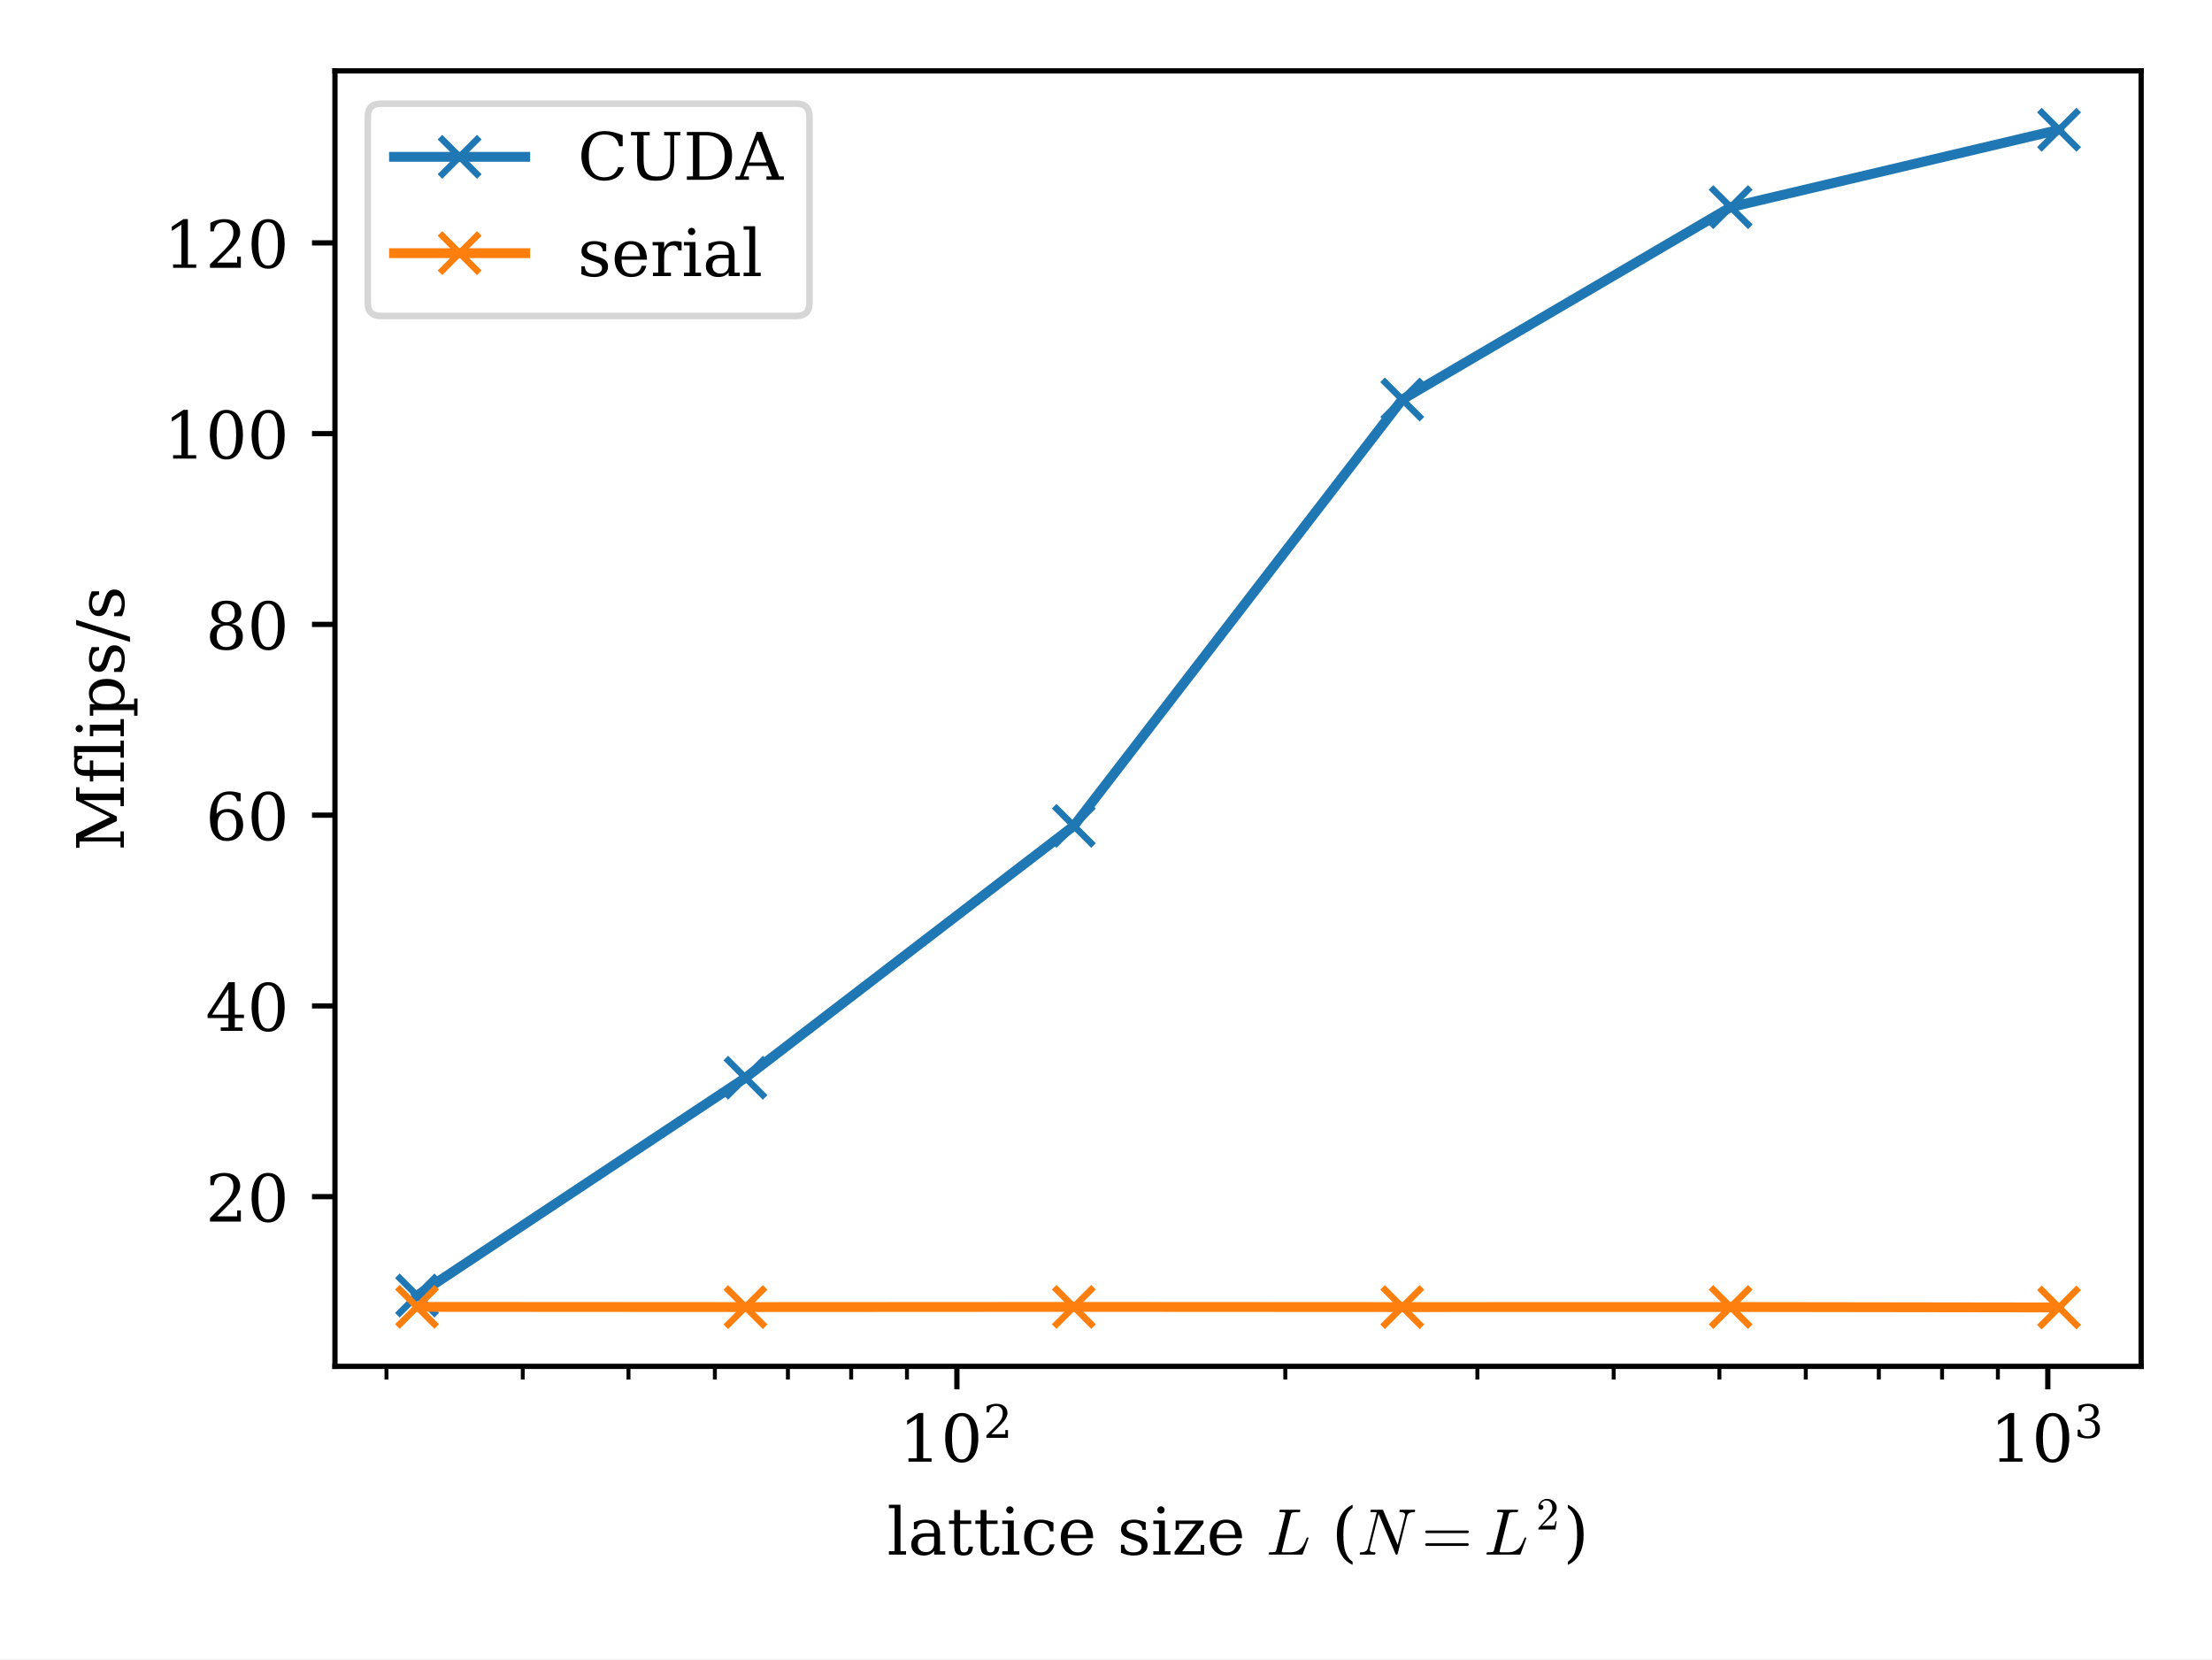
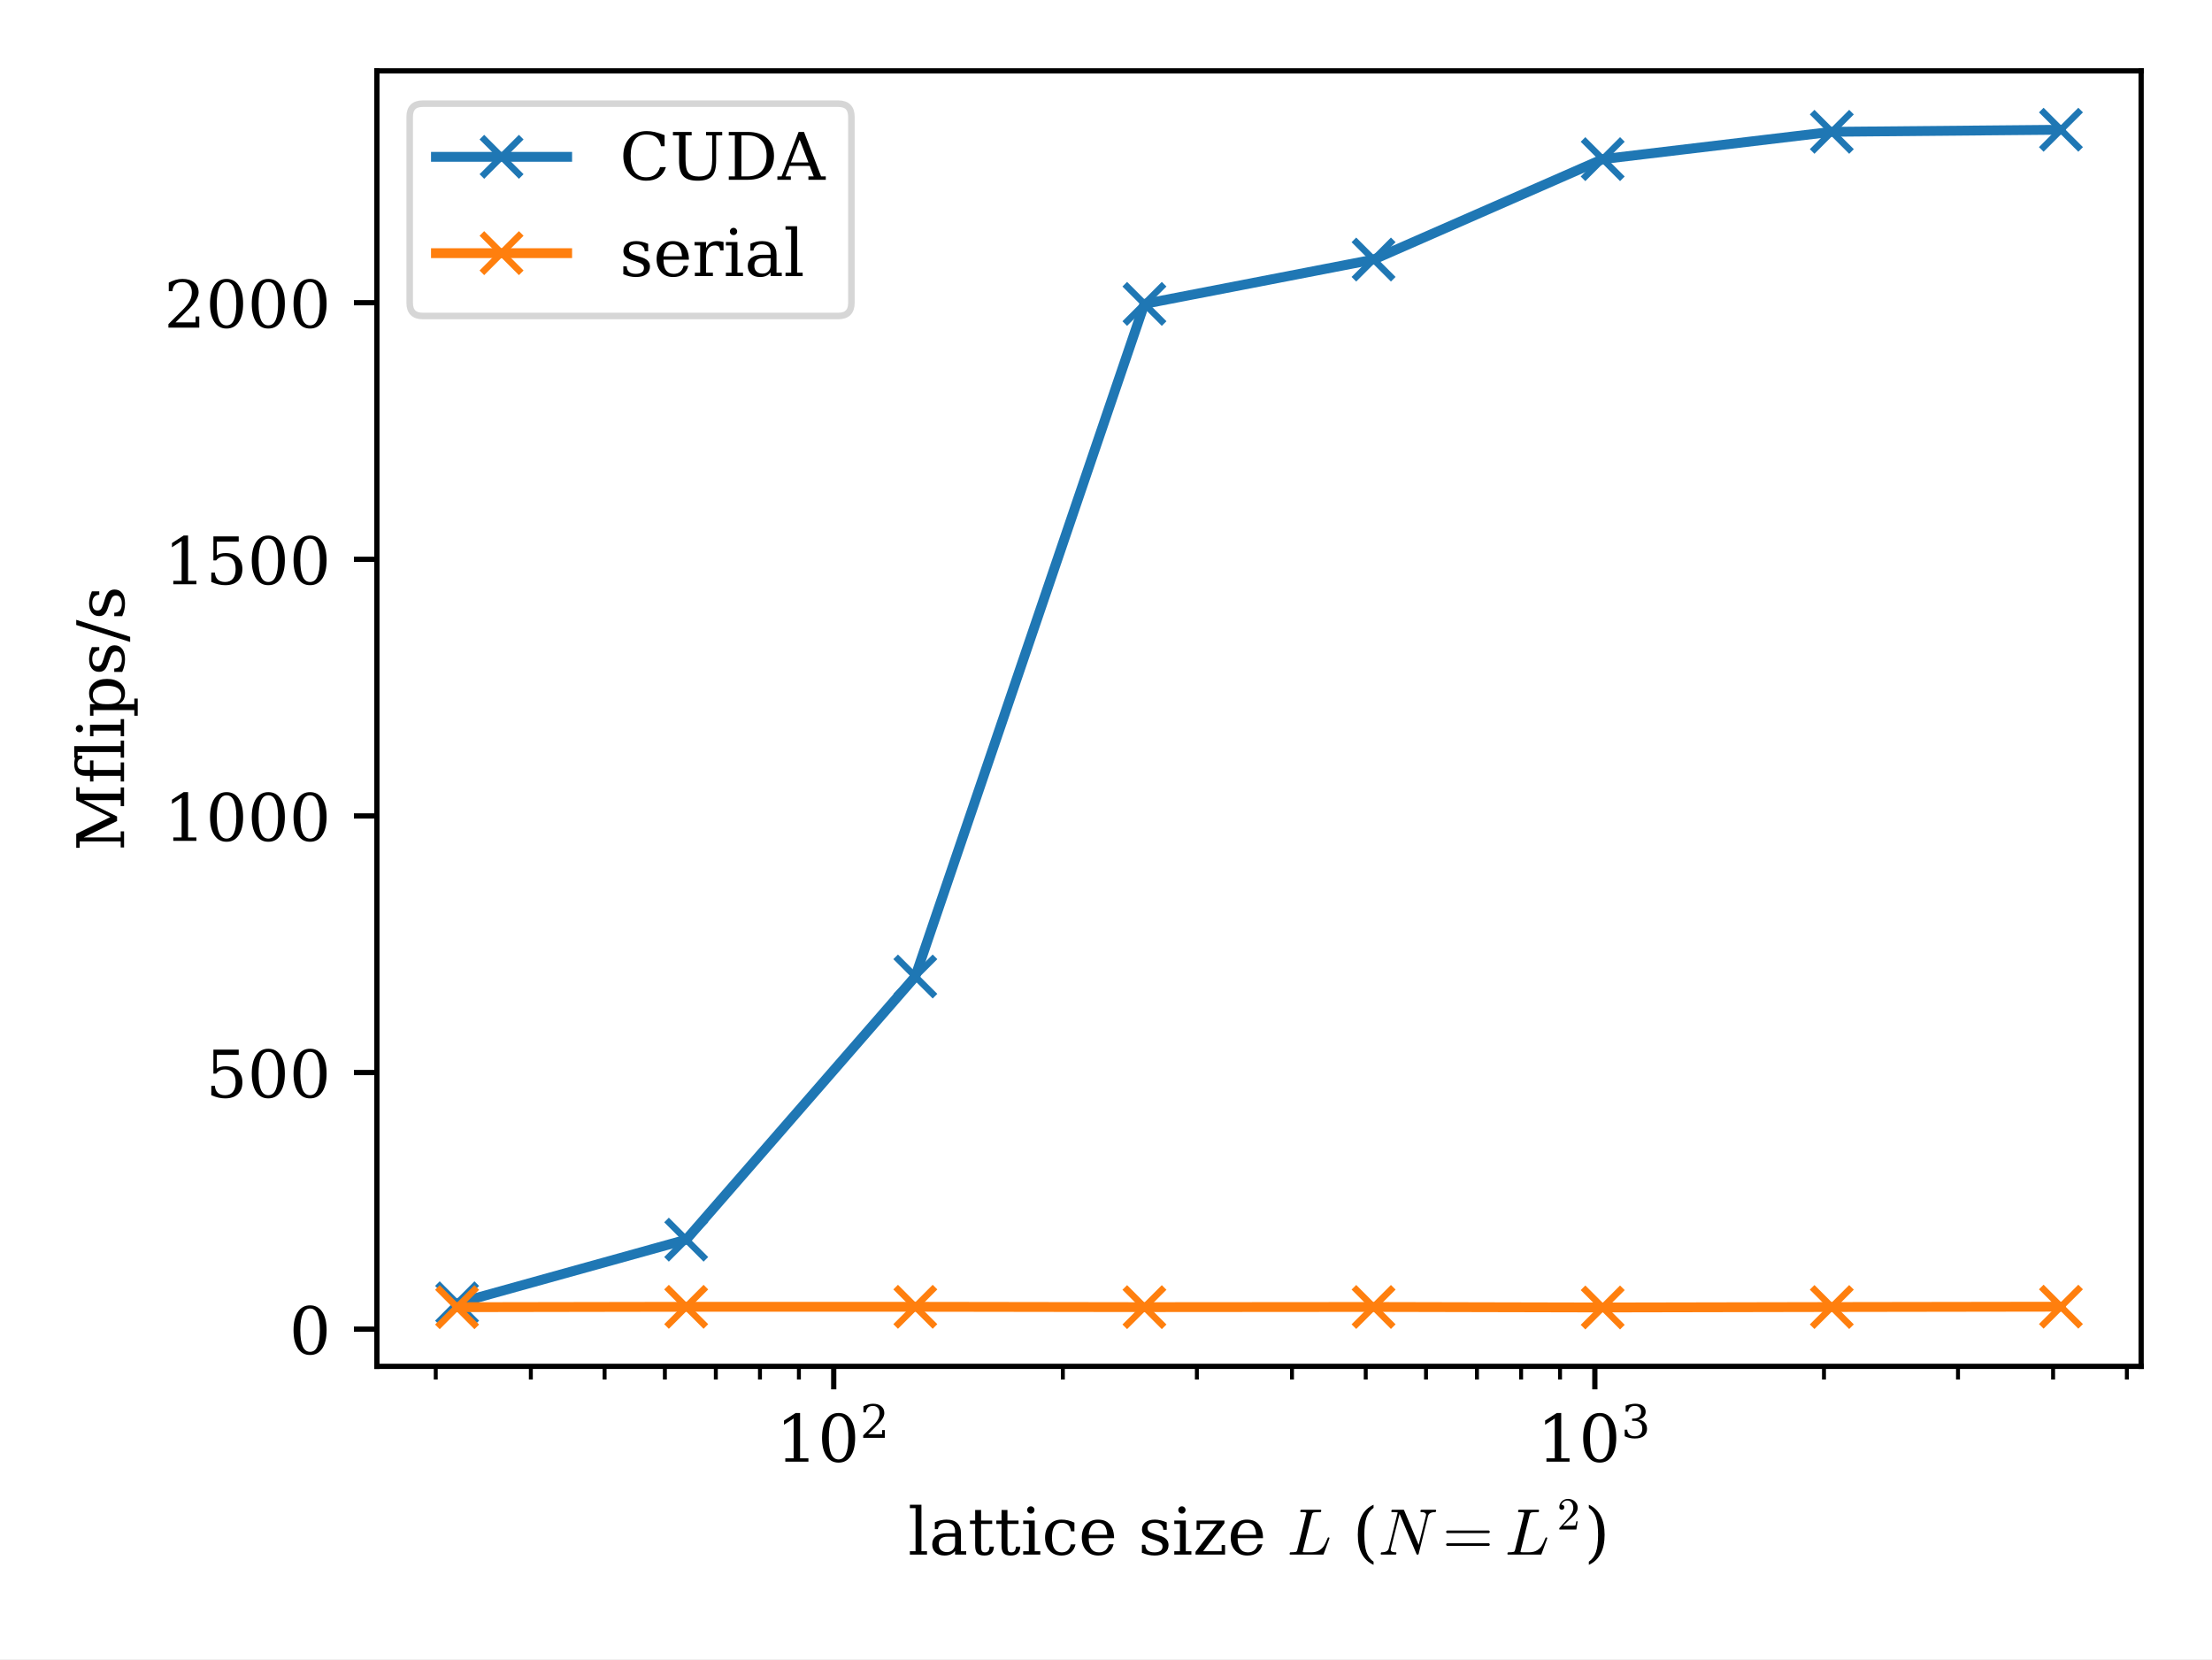
<svg xmlns="http://www.w3.org/2000/svg" xmlns:xlink="http://www.w3.org/1999/xlink" width="337.124pt" height="252.843pt" viewBox="0 0 337.124 252.843" version="1.1">
  <defs>
    <style type="text/css">*{stroke-linejoin: round; stroke-linecap: butt}</style>
  </defs>
  <g id="figure_1">
    <g id="patch_1">
      <path d="M 0 252.843  L 337.124 252.843  L 337.124 0  L 0 0  z " style="fill: #ffffff" />
    </g>
    <g id="axes_1">
      <g id="patch_2">
-         <path d="M 51.05 208.228  L 326.324 208.228  L 326.324 10.8  L 51.05 10.8  z " style="fill: #ffffff" />
+         <path d="M 57.44 208.228  L 326.324 208.228  L 326.324 10.8  L 57.44 10.8  z " style="fill: #ffffff" />
      </g>
      <g id="matplotlib.axis_1">
        <g id="xtick_1">
          <g id="line2d_1">
            <defs>
-               <path id="mc2d2d21bde" d="M 0 0  L 0 3.5  " style="stroke: #000000; stroke-width: 0.8" />
-             </defs>
-             <g>
-               <use xlink:href="#mc2d2d21bde" x="145.837" y="208.228" style="stroke: #000000; stroke-width: 0.8" />
+               <path id="ma2bb2438ab" d="M 0 0  L 0 3.5  " style="stroke: #000000; stroke-width: 0.8" />
+             </defs>
+             <g>
+               <use xlink:href="#ma2bb2438ab" x="127.066" y="208.228" style="stroke: #000000; stroke-width: 0.8" />
            </g>
          </g>
          <g id="text_1">
-             <g transform="translate(137.0373 222.8267) scale(0.1 -0.1)">
+             <g transform="translate(118.2655 222.8267) scale(0.1 -0.1)">
              <defs>
                <path id="DejaVuSerif-31" d="M 909 0  L 909 331  L 1722 331  L 1722 4213  L 781 3603  L 781 4013  L 1919 4750  L 2350 4750  L 2350 331  L 3163 331  L 3163 0  L 909 0  z " transform="scale(0.015625)" />
                <path id="DejaVuSerif-30" d="M 2034 219  Q 2513 219 2750 744  Q 2988 1269 2988 2328  Q 2988 3391 2750 3916  Q 2513 4441 2034 4441  Q 1556 4441 1318 3916  Q 1081 3391 1081 2328  Q 1081 1269 1318 744  Q 1556 219 2034 219  z M 2034 -91  Q 1275 -91 848 546  Q 422 1184 422 2328  Q 422 3475 848 4112  Q 1275 4750 2034 4750  Q 2797 4750 3222 4112  Q 3647 3475 3647 2328  Q 3647 1184 3222 546  Q 2797 -91 2034 -91  z " transform="scale(0.015625)" />
                <path id="DejaVuSerif-32" d="M 819 3553  L 469 3553  L 469 4384  Q 803 4563 1142 4656  Q 1481 4750 1806 4750  Q 2534 4750 2956 4397  Q 3378 4044 3378 3438  Q 3378 2753 2422 1800  Q 2347 1728 2309 1691  L 1131 513  L 3078 513  L 3078 1088  L 3444 1088  L 3444 0  L 434 0  L 434 341  L 1850 1753  Q 2319 2222 2519 2614  Q 2719 3006 2719 3438  Q 2719 3909 2473 4175  Q 2228 4441 1797 4441  Q 1350 4441 1106 4219  Q 863 3997 819 3553  z " transform="scale(0.015625)" />
              </defs>
              <use xlink:href="#DejaVuSerif-31" transform="translate(0 0.7125)" />
              <use xlink:href="#DejaVuSerif-30" transform="translate(63.62305 0.7125)" />
              <use xlink:href="#DejaVuSerif-32" transform="translate(128.1545 37.04688) scale(0.7)" />
            </g>
          </g>
        </g>
        <g id="xtick_2">
          <g id="line2d_2">
            <g>
-               <use xlink:href="#mc2d2d21bde" x="312.099" y="208.228" style="stroke: #000000; stroke-width: 0.8" />
+               <use xlink:href="#ma2bb2438ab" x="243.067" y="208.228" style="stroke: #000000; stroke-width: 0.8" />
            </g>
          </g>
          <g id="text_2">
-             <g transform="translate(303.2993 222.8267) scale(0.1 -0.1)">
+             <g transform="translate(234.2674 222.8267) scale(0.1 -0.1)">
              <defs>
                <path id="DejaVuSerif-33" d="M 622 4469  Q 988 4606 1323 4678  Q 1659 4750 1953 4750  Q 2638 4750 3022 4454  Q 3406 4159 3406 3634  Q 3406 3213 3140 2930  Q 2875 2647 2388 2547  Q 2963 2466 3280 2130  Q 3597 1794 3597 1259  Q 3597 606 3158 257  Q 2719 -91 1894 -91  Q 1528 -91 1179 -12  Q 831 66 488 225  L 488 1131  L 838 1131  Q 869 681 1141 450  Q 1413 219 1906 219  Q 2384 219 2661 495  Q 2938 772 2938 1253  Q 2938 1803 2653 2086  Q 2369 2369 1819 2369  L 1522 2369  L 1522 2688  L 1678 2688  Q 2225 2688 2498 2914  Q 2772 3141 2772 3597  Q 2772 4006 2547 4223  Q 2322 4441 1900 4441  Q 1478 4441 1245 4241  Q 1013 4041 972 3647  L 622 3647  L 622 4469  z " transform="scale(0.015625)" />
              </defs>
              <use xlink:href="#DejaVuSerif-31" transform="translate(0 0.7125)" />
              <use xlink:href="#DejaVuSerif-30" transform="translate(63.62305 0.7125)" />
              <use xlink:href="#DejaVuSerif-33" transform="translate(128.1545 37.04688) scale(0.7)" />
            </g>
          </g>
        </g>
        <g id="xtick_3">
          <g id="line2d_3">
            <defs>
-               <path id="m19f04166c8" d="M 0 0  L 0 2  " style="stroke: #000000; stroke-width: 0.6" />
-             </defs>
-             <g>
-               <use xlink:href="#m19f04166c8" x="58.902" y="208.228" style="stroke: #000000; stroke-width: 0.6" />
+               <path id="mcce20cd4bf" d="M 0 0  L 0 2  " style="stroke: #000000; stroke-width: 0.6" />
+             </defs>
+             <g>
+               <use xlink:href="#mcce20cd4bf" x="66.411" y="208.228" style="stroke: #000000; stroke-width: 0.6" />
            </g>
          </g>
        </g>
        <g id="xtick_4">
          <g id="line2d_4">
            <g>
-               <use xlink:href="#m19f04166c8" x="79.675" y="208.228" style="stroke: #000000; stroke-width: 0.6" />
+               <use xlink:href="#mcce20cd4bf" x="80.904" y="208.228" style="stroke: #000000; stroke-width: 0.6" />
            </g>
          </g>
        </g>
        <g id="xtick_5">
          <g id="line2d_5">
            <g>
-               <use xlink:href="#m19f04166c8" x="95.787" y="208.228" style="stroke: #000000; stroke-width: 0.6" />
+               <use xlink:href="#mcce20cd4bf" x="92.145" y="208.228" style="stroke: #000000; stroke-width: 0.6" />
            </g>
          </g>
        </g>
        <g id="xtick_6">
          <g id="line2d_6">
            <g>
-               <use xlink:href="#m19f04166c8" x="108.952" y="208.228" style="stroke: #000000; stroke-width: 0.6" />
+               <use xlink:href="#mcce20cd4bf" x="101.331" y="208.228" style="stroke: #000000; stroke-width: 0.6" />
            </g>
          </g>
        </g>
        <g id="xtick_7">
          <g id="line2d_7">
            <g>
-               <use xlink:href="#m19f04166c8" x="120.083" y="208.228" style="stroke: #000000; stroke-width: 0.6" />
+               <use xlink:href="#mcce20cd4bf" x="109.097" y="208.228" style="stroke: #000000; stroke-width: 0.6" />
            </g>
          </g>
        </g>
        <g id="xtick_8">
          <g id="line2d_8">
            <g>
-               <use xlink:href="#m19f04166c8" x="129.725" y="208.228" style="stroke: #000000; stroke-width: 0.6" />
+               <use xlink:href="#mcce20cd4bf" x="115.824" y="208.228" style="stroke: #000000; stroke-width: 0.6" />
            </g>
          </g>
        </g>
        <g id="xtick_9">
          <g id="line2d_9">
            <g>
-               <use xlink:href="#m19f04166c8" x="138.23" y="208.228" style="stroke: #000000; stroke-width: 0.6" />
+               <use xlink:href="#mcce20cd4bf" x="121.758" y="208.228" style="stroke: #000000; stroke-width: 0.6" />
            </g>
          </g>
        </g>
        <g id="xtick_10">
          <g id="line2d_10">
            <g>
-               <use xlink:href="#m19f04166c8" x="195.887" y="208.228" style="stroke: #000000; stroke-width: 0.6" />
+               <use xlink:href="#mcce20cd4bf" x="161.986" y="208.228" style="stroke: #000000; stroke-width: 0.6" />
            </g>
          </g>
        </g>
        <g id="xtick_11">
          <g id="line2d_11">
            <g>
-               <use xlink:href="#m19f04166c8" x="225.164" y="208.228" style="stroke: #000000; stroke-width: 0.6" />
+               <use xlink:href="#mcce20cd4bf" x="182.412" y="208.228" style="stroke: #000000; stroke-width: 0.6" />
            </g>
          </g>
        </g>
        <g id="xtick_12">
          <g id="line2d_12">
            <g>
-               <use xlink:href="#m19f04166c8" x="245.937" y="208.228" style="stroke: #000000; stroke-width: 0.6" />
+               <use xlink:href="#mcce20cd4bf" x="196.906" y="208.228" style="stroke: #000000; stroke-width: 0.6" />
            </g>
          </g>
        </g>
        <g id="xtick_13">
          <g id="line2d_13">
            <g>
-               <use xlink:href="#m19f04166c8" x="262.049" y="208.228" style="stroke: #000000; stroke-width: 0.6" />
+               <use xlink:href="#mcce20cd4bf" x="208.147" y="208.228" style="stroke: #000000; stroke-width: 0.6" />
            </g>
          </g>
        </g>
        <g id="xtick_14">
          <g id="line2d_14">
            <g>
-               <use xlink:href="#m19f04166c8" x="275.214" y="208.228" style="stroke: #000000; stroke-width: 0.6" />
+               <use xlink:href="#mcce20cd4bf" x="217.333" y="208.228" style="stroke: #000000; stroke-width: 0.6" />
            </g>
          </g>
        </g>
        <g id="xtick_15">
          <g id="line2d_15">
            <g>
-               <use xlink:href="#m19f04166c8" x="286.345" y="208.228" style="stroke: #000000; stroke-width: 0.6" />
+               <use xlink:href="#mcce20cd4bf" x="225.098" y="208.228" style="stroke: #000000; stroke-width: 0.6" />
            </g>
          </g>
        </g>
        <g id="xtick_16">
          <g id="line2d_16">
            <g>
-               <use xlink:href="#m19f04166c8" x="295.987" y="208.228" style="stroke: #000000; stroke-width: 0.6" />
+               <use xlink:href="#mcce20cd4bf" x="231.826" y="208.228" style="stroke: #000000; stroke-width: 0.6" />
            </g>
          </g>
        </g>
        <g id="xtick_17">
          <g id="line2d_17">
            <g>
-               <use xlink:href="#m19f04166c8" x="304.492" y="208.228" style="stroke: #000000; stroke-width: 0.6" />
+               <use xlink:href="#mcce20cd4bf" x="237.759" y="208.228" style="stroke: #000000; stroke-width: 0.6" />
+             </g>
+           </g>
+         </g>
+         <g id="xtick_18">
+           <g id="line2d_18">
+             <g>
+               <use xlink:href="#mcce20cd4bf" x="277.987" y="208.228" style="stroke: #000000; stroke-width: 0.6" />
+             </g>
+           </g>
+         </g>
+         <g id="xtick_19">
+           <g id="line2d_19">
+             <g>
+               <use xlink:href="#mcce20cd4bf" x="298.414" y="208.228" style="stroke: #000000; stroke-width: 0.6" />
+             </g>
+           </g>
+         </g>
+         <g id="xtick_20">
+           <g id="line2d_20">
+             <g>
+               <use xlink:href="#mcce20cd4bf" x="312.907" y="208.228" style="stroke: #000000; stroke-width: 0.6" />
+             </g>
+           </g>
+         </g>
+         <g id="xtick_21">
+           <g id="line2d_21">
+             <g>
+               <use xlink:href="#mcce20cd4bf" x="324.149" y="208.228" style="stroke: #000000; stroke-width: 0.6" />
            </g>
          </g>
        </g>
        <g id="text_3">
-           <g transform="translate(135.1871 236.9267) scale(0.1 -0.1)">
+           <g transform="translate(138.3821 236.9267) scale(0.1 -0.1)">
            <defs>
              <path id="DejaVuSerif-6c" d="M 1313 331  L 1856 331  L 1856 0  L 184 0  L 184 331  L 738 331  L 738 4531  L 184 4531  L 184 4863  L 1313 4863  L 1313 331  z " transform="scale(0.015625)" />
              <path id="DejaVuSerif-61" d="M 2547 1044  L 2547 1747  L 1806 1747  Q 1378 1747 1168 1562  Q 959 1378 959 997  Q 959 650 1171 447  Q 1384 244 1747 244  Q 2106 244 2326 466  Q 2547 688 2547 1044  z M 3122 2075  L 3122 331  L 3634 331  L 3634 0  L 2547 0  L 2547 359  Q 2356 128 2106 18  Q 1856 -91 1522 -91  Q 969 -91 644 203  Q 319 497 319 997  Q 319 1513 691 1797  Q 1063 2081 1741 2081  L 2547 2081  L 2547 2309  Q 2547 2688 2317 2895  Q 2088 3103 1672 3103  Q 1328 3103 1125 2947  Q 922 2791 872 2484  L 575 2484  L 575 3156  Q 875 3284 1158 3348  Q 1441 3413 1709 3413  Q 2400 3413 2761 3070  Q 3122 2728 3122 2075  z " transform="scale(0.015625)" />
              <path id="DejaVuSerif-74" d="M 691 2988  L 184 2988  L 184 3322  L 691 3322  L 691 4353  L 1269 4353  L 1269 3322  L 2350 3322  L 2350 2988  L 1269 2988  L 1269 878  Q 1269 456 1350 337  Q 1431 219 1650 219  Q 1875 219 1978 351  Q 2081 484 2088 781  L 2522 781  Q 2497 328 2275 118  Q 2053 -91 1600 -91  Q 1103 -91 897 129  Q 691 350 691 878  L 691 2988  z " transform="scale(0.015625)" />
              <path id="DejaVuSerif-69" d="M 622 4353  Q 622 4497 726 4603  Q 831 4709 978 4709  Q 1122 4709 1226 4603  Q 1331 4497 1331 4353  Q 1331 4206 1228 4103  Q 1125 4000 978 4000  Q 831 4000 726 4103  Q 622 4206 622 4353  z M 1356 331  L 1900 331  L 1900 0  L 231 0  L 231 331  L 781 331  L 781 2988  L 231 2988  L 231 3322  L 1356 3322  L 1356 331  z " transform="scale(0.015625)" />
              <path id="DejaVuSerif-63" d="M 3291 997  Q 3169 466 2822 187  Q 2475 -91 1925 -91  Q 1200 -91 759 389  Q 319 869 319 1663  Q 319 2459 759 2936  Q 1200 3413 1925 3413  Q 2241 3413 2553 3339  Q 2866 3266 3181 3116  L 3181 2266  L 2847 2266  Q 2781 2703 2561 2903  Q 2341 3103 1931 3103  Q 1466 3103 1228 2742  Q 991 2381 991 1663  Q 991 944 1227 581  Q 1463 219 1931 219  Q 2303 219 2525 412  Q 2747 606 2828 997  L 3291 997  z " transform="scale(0.015625)" />
              <path id="DejaVuSerif-65" d="M 3469 1600  L 991 1600  L 991 1575  Q 991 903 1244 561  Q 1497 219 1991 219  Q 2369 219 2611 417  Q 2853 616 2950 1006  L 3413 1006  Q 3275 459 2904 184  Q 2534 -91 1931 -91  Q 1203 -91 761 389  Q 319 869 319 1663  Q 319 2450 753 2931  Q 1188 3413 1894 3413  Q 2647 3413 3050 2948  Q 3453 2484 3469 1600  z M 2791 1931  Q 2772 2513 2545 2808  Q 2319 3103 1894 3103  Q 1497 3103 1269 2806  Q 1041 2509 991 1931  L 2791 1931  z " transform="scale(0.015625)" />
              <path id="DejaVuSerif-20" transform="scale(0.015625)" />
              <path id="DejaVuSerif-73" d="M 359 184  L 359 959  L 691 959  Q 703 588 923 403  Q 1144 219 1575 219  Q 1963 219 2166 364  Q 2369 509 2369 788  Q 2369 1006 2220 1140  Q 2072 1275 1594 1428  L 1178 1569  Q 750 1706 558 1912  Q 366 2119 366 2438  Q 366 2894 700 3153  Q 1034 3413 1625 3413  Q 1888 3413 2178 3344  Q 2469 3275 2778 3144  L 2778 2419  L 2447 2419  Q 2434 2741 2221 2922  Q 2009 3103 1644 3103  Q 1281 3103 1095 2975  Q 909 2847 909 2591  Q 909 2381 1050 2254  Q 1191 2128 1613 1997  L 2069 1856  Q 2541 1709 2748 1489  Q 2956 1269 2956 922  Q 2956 450 2595 179  Q 2234 -91 1600 -91  Q 1278 -91 972 -22  Q 666 47 359 184  z " transform="scale(0.015625)" />
              <path id="DejaVuSerif-7a" d="M 256 0  L 256 269  L 2338 2988  L 691 2988  L 691 2413  L 359 2413  L 359 3322  L 3078 3322  L 3078 3053  L 997 331  L 2803 331  L 2803 934  L 3138 934  L 3138 0  L 256 0  z " transform="scale(0.015625)" />
              <path id="Cmmi10-4c" d="M 300 0  Q 238 0 238 84  Q 241 100 250 139  Q 259 178 276 201  Q 294 225 319 225  Q 709 225 863 269  Q 947 297 984 441  L 1863 3956  Q 1875 4019 1875 4044  Q 1875 4113 1797 4122  Q 1678 4147 1338 4147  Q 1275 4147 1275 4231  Q 1297 4313 1309 4342  Q 1322 4372 1381 4372  L 3272 4372  Q 3328 4372 3328 4288  Q 3319 4222 3306 4184  Q 3294 4147 3244 4147  Q 2772 4147 2613 4116  Q 2456 4088 2419 3928  L 1544 416  Q 1516 338 1516 275  Q 1516 225 1734 225  L 2328 225  Q 2831 225 3143 425  Q 3456 625 3606 876  Q 3756 1128 3857 1398  Q 3959 1669 4006 1678  L 4063 1678  Q 4128 1678 4128 1594  L 3559 44  Q 3550 0 3500 0  L 300 0  z " transform="scale(0.015625)" />
              <path id="DejaVuSerif-28" d="M 2041 -997  Q 1281 -656 893 83  Q 506 822 506 1931  Q 506 3044 893 3783  Q 1281 4522 2041 4863  L 2041 4556  Q 1559 4225 1350 3623  Q 1141 3022 1141 1931  Q 1141 844 1350 242  Q 1559 -359 2041 -691  L 2041 -997  z " transform="scale(0.015625)" />
              <path id="Cmmi10-4e" d="M 300 0  Q 238 0 238 84  Q 241 100 250 139  Q 259 178 276 201  Q 294 225 319 225  Q 931 225 1031 616  L 1900 4116  Q 1722 4147 1338 4147  Q 1275 4147 1275 4231  Q 1278 4247 1287 4286  Q 1297 4325 1314 4348  Q 1331 4372 1356 4372  L 2463 4372  Q 2509 4372 2522 4331  L 3944 947  L 4653 3781  Q 4666 3850 4666 3878  Q 4666 4147 4172 4147  Q 4109 4147 4109 4231  Q 4131 4313 4143 4342  Q 4156 4372 4219 4372  L 5588 4372  Q 5650 4372 5650 4288  Q 5647 4272 5637 4233  Q 5628 4194 5611 4170  Q 5594 4147 5569 4147  Q 4956 4147 4856 3756  L 3938 56  Q 3916 0 3872 0  L 3794 0  Q 3750 0 3738 44  L 2106 3916  L 2094 3956  Q 2081 3969 2081 3975  L 1234 588  Q 1228 572 1225 548  Q 1222 525 1216 494  Q 1216 328 1359 276  Q 1503 225 1716 225  Q 1778 225 1778 141  Q 1756 53 1740 26  Q 1725 0 1672 0  L 300 0  z " transform="scale(0.015625)" />
              <path id="Cmr10-3d" d="M 481 850  Q 428 850 393 890  Q 359 931 359 978  Q 359 1031 393 1068  Q 428 1106 481 1106  L 4500 1106  Q 4547 1106 4581 1068  Q 4616 1031 4616 978  Q 4616 931 4581 890  Q 4547 850 4500 850  L 481 850  z M 481 2094  Q 428 2094 393 2131  Q 359 2169 359 2222  Q 359 2269 393 2309  Q 428 2350 481 2350  L 4500 2350  Q 4547 2350 4581 2309  Q 4616 2269 4616 2222  Q 4616 2169 4581 2131  Q 4547 2094 4500 2094  L 481 2094  z " transform="scale(0.015625)" />
              <path id="Cmr10-32" d="M 319 0  L 319 172  Q 319 188 331 206  L 1325 1306  Q 1550 1550 1690 1715  Q 1831 1881 1968 2097  Q 2106 2313 2186 2536  Q 2266 2759 2266 3009  Q 2266 3272 2169 3511  Q 2072 3750 1880 3894  Q 1688 4038 1416 4038  Q 1138 4038 916 3870  Q 694 3703 603 3438  Q 628 3444 672 3444  Q 816 3444 917 3347  Q 1019 3250 1019 3097  Q 1019 2950 917 2848  Q 816 2747 672 2747  Q 522 2747 420 2851  Q 319 2956 319 3097  Q 319 3338 409 3548  Q 500 3759 670 3923  Q 841 4088 1055 4175  Q 1269 4263 1509 4263  Q 1875 4263 2190 4108  Q 2506 3953 2690 3670  Q 2875 3388 2875 3009  Q 2875 2731 2753 2481  Q 2631 2231 2440 2026  Q 2250 1822 1953 1562  Q 1656 1303 1563 1216  L 838 519  L 1453 519  Q 1906 519 2211 526  Q 2516 534 2534 550  Q 2609 631 2688 1141  L 2875 1141  L 2694 0  L 319 0  z " transform="scale(0.015625)" />
              <path id="DejaVuSerif-29" d="M 453 -997  L 453 -691  Q 934 -359 1145 242  Q 1356 844 1356 1931  Q 1356 3022 1145 3623  Q 934 4225 453 4556  L 453 4863  Q 1216 4522 1603 3783  Q 1991 3044 1991 1931  Q 1991 822 1603 83  Q 1216 -656 453 -997  z " transform="scale(0.015625)" />
            </defs>
            <use xlink:href="#DejaVuSerif-6c" transform="translate(0 0.109375)" />
            <use xlink:href="#DejaVuSerif-61" transform="translate(31.98242 0.109375)" />
            <use xlink:href="#DejaVuSerif-74" transform="translate(91.60156 0.109375)" />
            <use xlink:href="#DejaVuSerif-74" transform="translate(131.7871 0.109375)" />
            <use xlink:href="#DejaVuSerif-69" transform="translate(171.9727 0.109375)" />
            <use xlink:href="#DejaVuSerif-63" transform="translate(203.9551 0.109375)" />
            <use xlink:href="#DejaVuSerif-65" transform="translate(259.9609 0.109375)" />
            <use xlink:href="#DejaVuSerif-20" transform="translate(319.1406 0.109375)" />
            <use xlink:href="#DejaVuSerif-73" transform="translate(350.9277 0.109375)" />
            <use xlink:href="#DejaVuSerif-69" transform="translate(402.2461 0.109375)" />
            <use xlink:href="#DejaVuSerif-7a" transform="translate(434.2285 0.109375)" />
            <use xlink:href="#DejaVuSerif-65" transform="translate(486.9141 0.109375)" />
            <use xlink:href="#DejaVuSerif-20" transform="translate(546.0938 0.109375)" />
            <use xlink:href="#Cmmi10-4c" transform="translate(577.8809 0.109375)" />
            <use xlink:href="#DejaVuSerif-20" transform="translate(645.8984 0.109375)" />
            <use xlink:href="#DejaVuSerif-28" transform="translate(677.6855 0.109375)" />
            <use xlink:href="#Cmmi10-4e" transform="translate(716.6992 0.109375)" />
            <use xlink:href="#Cmr10-3d" transform="translate(814.5801 0.109375)" />
            <use xlink:href="#Cmmi10-4c" transform="translate(909.8242 0.109375)" />
            <use xlink:href="#Cmr10-32" transform="translate(989.2113 38.37344) scale(0.7)" />
            <use xlink:href="#DejaVuSerif-29" transform="translate(1030.589 0.109375)" />
          </g>
        </g>
      </g>
      <g id="matplotlib.axis_2">
        <g id="ytick_1">
-           <g id="line2d_18">
-             <defs>
-               <path id="m3334158b38" d="M 0 0  L -3.5 0  " style="stroke: #000000; stroke-width: 0.8" />
-             </defs>
-             <g>
-               <use xlink:href="#m3334158b38" x="51.05" y="182.368" style="stroke: #000000; stroke-width: 0.8" />
+           <g id="line2d_22">
+             <defs>
+               <path id="mc5d82cdf13" d="M 0 0  L -3.5 0  " style="stroke: #000000; stroke-width: 0.8" />
+             </defs>
+             <g>
+               <use xlink:href="#mc5d82cdf13" x="57.44" y="202.555" style="stroke: #000000; stroke-width: 0.8" />
            </g>
          </g>
          <g id="text_4">
-             <g transform="translate(31.325 186.1673) scale(0.1 -0.1)">
+             <g transform="translate(44.0775 206.3538) scale(0.1 -0.1)">
+               <use xlink:href="#DejaVuSerif-30" />
+             </g>
+           </g>
+         </g>
+         <g id="ytick_2">
+           <g id="line2d_23">
+             <g>
+               <use xlink:href="#mc5d82cdf13" x="57.44" y="163.448" style="stroke: #000000; stroke-width: 0.8" />
+             </g>
+           </g>
+           <g id="text_5">
+             <g transform="translate(31.3525 167.2473) scale(0.1 -0.1)">
+               <defs>
+                 <path id="DejaVuSerif-35" d="M 3219 4666  L 3219 4153  L 1081 4153  L 1081 2816  Q 1244 2928 1461 2984  Q 1678 3041 1947 3041  Q 2703 3041 3140 2622  Q 3578 2203 3578 1478  Q 3578 738 3136 323  Q 2694 -91 1894 -91  Q 1572 -91 1234 -12  Q 897 66 544 225  L 544 1131  L 897 1131  Q 925 688 1179 453  Q 1434 219 1894 219  Q 2388 219 2653 544  Q 2919 869 2919 1478  Q 2919 2084 2655 2407  Q 2391 2731 1894 2731  Q 1613 2731 1398 2631  Q 1184 2531 1019 2322  L 750 2322  L 750 4666  L 3219 4666  z " transform="scale(0.015625)" />
+               </defs>
+               <use xlink:href="#DejaVuSerif-35" />
+               <use xlink:href="#DejaVuSerif-30" transform="translate(63.62305 0)" />
+               <use xlink:href="#DejaVuSerif-30" transform="translate(127.2461 0)" />
+             </g>
+           </g>
+         </g>
+         <g id="ytick_3">
+           <g id="line2d_24">
+             <g>
+               <use xlink:href="#mc5d82cdf13" x="57.44" y="124.342" style="stroke: #000000; stroke-width: 0.8" />
+             </g>
+           </g>
+           <g id="text_6">
+             <g transform="translate(24.99 128.1408) scale(0.1 -0.1)">
+               <use xlink:href="#DejaVuSerif-31" />
+               <use xlink:href="#DejaVuSerif-30" transform="translate(63.62305 0)" />
+               <use xlink:href="#DejaVuSerif-30" transform="translate(127.2461 0)" />
+               <use xlink:href="#DejaVuSerif-30" transform="translate(190.8691 0)" />
+             </g>
+           </g>
+         </g>
+         <g id="ytick_4">
+           <g id="line2d_25">
+             <g>
+               <use xlink:href="#mc5d82cdf13" x="57.44" y="85.235" style="stroke: #000000; stroke-width: 0.8" />
+             </g>
+           </g>
+           <g id="text_7">
+             <g transform="translate(24.99 89.03432) scale(0.1 -0.1)">
+               <use xlink:href="#DejaVuSerif-31" />
+               <use xlink:href="#DejaVuSerif-35" transform="translate(63.62305 0)" />
+               <use xlink:href="#DejaVuSerif-30" transform="translate(127.2461 0)" />
+               <use xlink:href="#DejaVuSerif-30" transform="translate(190.8691 0)" />
+             </g>
+           </g>
+         </g>
+         <g id="ytick_5">
+           <g id="line2d_26">
+             <g>
+               <use xlink:href="#mc5d82cdf13" x="57.44" y="46.129" style="stroke: #000000; stroke-width: 0.8" />
+             </g>
+           </g>
+           <g id="text_8">
+             <g transform="translate(24.99 49.92784) scale(0.1 -0.1)">
              <use xlink:href="#DejaVuSerif-32" />
-               <use xlink:href="#DejaVuSerif-30" x="63.623" />
-             </g>
-           </g>
-         </g>
-         <g id="ytick_2">
-           <g id="line2d_19">
-             <g>
-               <use xlink:href="#m3334158b38" x="51.05" y="153.297" style="stroke: #000000; stroke-width: 0.8" />
-             </g>
-           </g>
-           <g id="text_5">
-             <g transform="translate(31.325 157.0966) scale(0.1 -0.1)">
-               <defs>
-                 <path id="DejaVuSerif-34" d="M 2234 1581  L 2234 4063  L 641 1581  L 2234 1581  z M 3609 0  L 1484 0  L 1484 331  L 2234 331  L 2234 1247  L 197 1247  L 197 1588  L 2241 4750  L 2859 4750  L 2859 1581  L 3750 1581  L 3750 1247  L 2859 1247  L 2859 331  L 3609 331  L 3609 0  z " transform="scale(0.015625)" />
-               </defs>
-               <use xlink:href="#DejaVuSerif-34" />
-               <use xlink:href="#DejaVuSerif-30" x="63.623" />
-             </g>
-           </g>
-         </g>
-         <g id="ytick_3">
-           <g id="line2d_20">
-             <g>
-               <use xlink:href="#m3334158b38" x="51.05" y="124.227" style="stroke: #000000; stroke-width: 0.8" />
-             </g>
-           </g>
-           <g id="text_6">
-             <g transform="translate(31.325 128.0258) scale(0.1 -0.1)">
-               <defs>
-                 <path id="DejaVuSerif-36" d="M 2094 219  Q 2534 219 2771 542  Q 3009 866 3009 1472  Q 3009 2078 2771 2401  Q 2534 2725 2094 2725  Q 1647 2725 1412 2412  Q 1178 2100 1178 1509  Q 1178 888 1415 553  Q 1653 219 2094 219  z M 1075 2569  Q 1288 2803 1556 2918  Q 1825 3034 2163 3034  Q 2859 3034 3264 2615  Q 3669 2197 3669 1472  Q 3669 763 3233 336  Q 2797 -91 2069 -91  Q 1278 -91 853 498  Q 428 1088 428 2181  Q 428 3406 931 4078  Q 1434 4750 2350 4750  Q 2597 4750 2869 4703  Q 3141 4656 3425 4563  L 3425 3794  L 3072 3794  Q 3034 4109 2831 4275  Q 2628 4441 2284 4441  Q 1678 4441 1381 3981  Q 1084 3522 1075 2569  z " transform="scale(0.015625)" />
-               </defs>
-               <use xlink:href="#DejaVuSerif-36" />
-               <use xlink:href="#DejaVuSerif-30" x="63.623" />
-             </g>
-           </g>
-         </g>
-         <g id="ytick_4">
-           <g id="line2d_21">
-             <g>
-               <use xlink:href="#m3334158b38" x="51.05" y="95.156" style="stroke: #000000; stroke-width: 0.8" />
-             </g>
-           </g>
-           <g id="text_7">
-             <g transform="translate(31.325 98.95506) scale(0.1 -0.1)">
-               <defs>
-                 <path id="DejaVuSerif-38" d="M 2981 1275  Q 2981 1775 2732 2051  Q 2484 2328 2034 2328  Q 1584 2328 1336 2051  Q 1088 1775 1088 1275  Q 1088 772 1336 495  Q 1584 219 2034 219  Q 2484 219 2732 495  Q 2981 772 2981 1275  z M 2853 3541  Q 2853 3966 2637 4203  Q 2422 4441 2034 4441  Q 1650 4441 1433 4203  Q 1216 3966 1216 3541  Q 1216 3113 1433 2875  Q 1650 2638 2034 2638  Q 2422 2638 2637 2875  Q 2853 3113 2853 3541  z M 2516 2484  Q 3047 2413 3344 2092  Q 3641 1772 3641 1275  Q 3641 619 3225 264  Q 2809 -91 2034 -91  Q 1263 -91 845 264  Q 428 619 428 1275  Q 428 1772 725 2092  Q 1022 2413 1556 2484  Q 1084 2569 832 2842  Q 581 3116 581 3541  Q 581 4103 968 4426  Q 1356 4750 2034 4750  Q 2713 4750 3100 4426  Q 3488 4103 3488 3541  Q 3488 3116 3236 2842  Q 2984 2569 2516 2484  z " transform="scale(0.015625)" />
-               </defs>
-               <use xlink:href="#DejaVuSerif-38" />
-               <use xlink:href="#DejaVuSerif-30" x="63.623" />
-             </g>
-           </g>
-         </g>
-         <g id="ytick_5">
-           <g id="line2d_22">
-             <g>
-               <use xlink:href="#m3334158b38" x="51.05" y="66.085" style="stroke: #000000; stroke-width: 0.8" />
-             </g>
-           </g>
-           <g id="text_8">
-             <g transform="translate(24.9625 69.8843) scale(0.1 -0.1)">
-               <use xlink:href="#DejaVuSerif-31" />
-               <use xlink:href="#DejaVuSerif-30" x="63.623" />
-               <use xlink:href="#DejaVuSerif-30" x="127.246" />
-             </g>
-           </g>
-         </g>
-         <g id="ytick_6">
-           <g id="line2d_23">
-             <g>
-               <use xlink:href="#m3334158b38" x="51.05" y="37.014" style="stroke: #000000; stroke-width: 0.8" />
-             </g>
-           </g>
-           <g id="text_9">
-             <g transform="translate(24.9625 40.81354) scale(0.1 -0.1)">
-               <use xlink:href="#DejaVuSerif-31" />
-               <use xlink:href="#DejaVuSerif-32" x="63.623" />
-               <use xlink:href="#DejaVuSerif-30" x="127.246" />
-             </g>
-           </g>
-         </g>
-         <g id="text_10">
-           <g transform="translate(18.88281 129.6993) rotate(-90) scale(0.1 -0.1)">
+               <use xlink:href="#DejaVuSerif-30" transform="translate(63.62305 0)" />
+               <use xlink:href="#DejaVuSerif-30" transform="translate(127.2461 0)" />
+               <use xlink:href="#DejaVuSerif-30" transform="translate(190.8691 0)" />
+             </g>
+           </g>
+         </g>
+         <g id="text_9">
+           <g transform="translate(18.91031 129.6993) rotate(-90) scale(0.1 -0.1)">
            <defs>
              <path id="DejaVuSerif-4d" d="M 353 0  L 353 331  L 947 331  L 947 4331  L 319 4331  L 319 4666  L 1678 4666  L 3316 1344  L 4953 4666  L 6228 4666  L 6228 4331  L 5606 4331  L 5606 331  L 6203 331  L 6203 0  L 4378 0  L 4378 331  L 4972 331  L 4972 3938  L 3372 684  L 2931 684  L 1331 3938  L 1331 331  L 1925 331  L 1925 0  L 353 0  z " transform="scale(0.015625)" />
              <path id="DejaVuSerif-66" d="M 2753 4078  L 2450 4078  Q 2447 4313 2317 4434  Q 2188 4556 1941 4556  Q 1619 4556 1487 4379  Q 1356 4203 1356 3750  L 1356 3322  L 2284 3322  L 2284 2988  L 1356 2988  L 1356 331  L 2094 331  L 2094 0  L 231 0  L 231 331  L 781 331  L 781 2988  L 231 2988  L 231 3322  L 781 3322  L 781 3738  Q 781 4294 1070 4578  Q 1359 4863 1919 4863  Q 2128 4863 2337 4825  Q 2547 4788 2753 4709  L 2753 4078  z " transform="scale(0.015625)" />
              <path id="DejaVuSerif-70" d="M 1313 1825  L 1313 1497  Q 1313 897 1542 583  Q 1772 269 2209 269  Q 2650 269 2876 622  Q 3103 975 3103 1663  Q 3103 2353 2876 2703  Q 2650 3053 2209 3053  Q 1772 3053 1542 2737  Q 1313 2422 1313 1825  z M 738 2988  L 184 2988  L 184 3322  L 1313 3322  L 1313 2803  Q 1481 3116 1742 3264  Q 2003 3413 2388 3413  Q 3000 3413 3387 2928  Q 3775 2444 3775 1663  Q 3775 881 3387 395  Q 3000 -91 2388 -91  Q 2003 -91 1742 57  Q 1481 206 1313 519  L 1313 -997  L 1856 -997  L 1856 -1331  L 184 -1331  L 184 -997  L 738 -997  L 738 2988  z " transform="scale(0.015625)" />
              <path id="DejaVuSerif-2f" d="M 1656 4666  L 2156 4666  L 500 -594  L 0 -594  L 1656 4666  z " transform="scale(0.015625)" />
            </defs>
            <use xlink:href="#DejaVuSerif-4d" />
-             <use xlink:href="#DejaVuSerif-66" x="102.393" />
-             <use xlink:href="#DejaVuSerif-6c" x="139.404" />
-             <use xlink:href="#DejaVuSerif-69" x="171.387" />
-             <use xlink:href="#DejaVuSerif-70" x="203.369" />
-             <use xlink:href="#DejaVuSerif-73" x="267.383" />
-             <use xlink:href="#DejaVuSerif-2f" x="318.701" />
-             <use xlink:href="#DejaVuSerif-73" x="352.393" />
-           </g>
-         </g>
-       </g>
-       <g id="line2d_24">
-         <path d="M 63.562 197.429  L 113.612 164.246  L 163.662 125.861  L 213.712 60.886  L 263.762 31.568  L 313.812 19.774  " clip-path="url(#p25d3b80d44)" style="fill: none; stroke: #1f77b4; stroke-width: 1.5; stroke-linecap: square" />
+             <use xlink:href="#DejaVuSerif-66" transform="translate(102.3926 0)" />
+             <use xlink:href="#DejaVuSerif-6c" transform="translate(139.4043 0)" />
+             <use xlink:href="#DejaVuSerif-69" transform="translate(171.3867 0)" />
+             <use xlink:href="#DejaVuSerif-70" transform="translate(203.3691 0)" />
+             <use xlink:href="#DejaVuSerif-73" transform="translate(267.3828 0)" />
+             <use xlink:href="#DejaVuSerif-2f" transform="translate(318.7012 0)" />
+             <use xlink:href="#DejaVuSerif-73" transform="translate(352.3926 0)" />
+           </g>
+         </g>
+       </g>
+       <g id="line2d_27">
+         <path d="M 69.662 198.617  L 104.582 188.919  L 139.502 148.817  L 174.422 46.312  L 209.342 39.554  L 244.262 24.25  L 279.182 20.087  L 314.102 19.774  " clip-path="url(#p382ac8bfc4)" style="fill: none; stroke: #1f77b4; stroke-width: 1.5; stroke-linecap: square" />
        <defs>
-           <path id="me35ee4a44b" d="M -3 3  L 3 -3  M -3 -3  L 3 3  " style="stroke: #1f77b4" />
+           <path id="m9fc0c55c74" d="M -3 3  L 3 -3  M -3 -3  L 3 3  " style="stroke: #1f77b4" />
        </defs>
-         <g clip-path="url(#p25d3b80d44)">
-           <use xlink:href="#me35ee4a44b" x="63.562" y="197.429" style="fill: #1f77b4; stroke: #1f77b4" />
-           <use xlink:href="#me35ee4a44b" x="113.612" y="164.246" style="fill: #1f77b4; stroke: #1f77b4" />
-           <use xlink:href="#me35ee4a44b" x="163.662" y="125.861" style="fill: #1f77b4; stroke: #1f77b4" />
-           <use xlink:href="#me35ee4a44b" x="213.712" y="60.886" style="fill: #1f77b4; stroke: #1f77b4" />
-           <use xlink:href="#me35ee4a44b" x="263.762" y="31.568" style="fill: #1f77b4; stroke: #1f77b4" />
-           <use xlink:href="#me35ee4a44b" x="313.812" y="19.774" style="fill: #1f77b4; stroke: #1f77b4" />
-         </g>
-       </g>
-       <g id="line2d_25">
-         <path d="M 63.562 199.163  L 113.612 199.193  L 163.662 199.166  L 213.712 199.193  L 263.762 199.183  L 313.812 199.254  " clip-path="url(#p25d3b80d44)" style="fill: none; stroke: #ff7f0e; stroke-width: 1.5; stroke-linecap: square" />
+         <g clip-path="url(#p382ac8bfc4)">
+           <use xlink:href="#m9fc0c55c74" x="69.662" y="198.617" style="fill: #1f77b4; stroke: #1f77b4" />
+           <use xlink:href="#m9fc0c55c74" x="104.582" y="188.919" style="fill: #1f77b4; stroke: #1f77b4" />
+           <use xlink:href="#m9fc0c55c74" x="139.502" y="148.817" style="fill: #1f77b4; stroke: #1f77b4" />
+           <use xlink:href="#m9fc0c55c74" x="174.422" y="46.312" style="fill: #1f77b4; stroke: #1f77b4" />
+           <use xlink:href="#m9fc0c55c74" x="209.342" y="39.554" style="fill: #1f77b4; stroke: #1f77b4" />
+           <use xlink:href="#m9fc0c55c74" x="244.262" y="24.25" style="fill: #1f77b4; stroke: #1f77b4" />
+           <use xlink:href="#m9fc0c55c74" x="279.182" y="20.087" style="fill: #1f77b4; stroke: #1f77b4" />
+           <use xlink:href="#m9fc0c55c74" x="314.102" y="19.774" style="fill: #1f77b4; stroke: #1f77b4" />
+         </g>
+       </g>
+       <g id="line2d_28">
+         <path d="M 69.662 199.211  L 104.582 199.153  L 139.502 199.151  L 174.422 199.203  L 209.342 199.176  L 244.262 199.254  L 279.182 199.186  L 314.102 199.134  " clip-path="url(#p382ac8bfc4)" style="fill: none; stroke: #ff7f0e; stroke-width: 1.5; stroke-linecap: square" />
        <defs>
-           <path id="mb003dd7223" d="M -3 3  L 3 -3  M -3 -3  L 3 3  " style="stroke: #ff7f0e" />
+           <path id="mc87796b1b8" d="M -3 3  L 3 -3  M -3 -3  L 3 3  " style="stroke: #ff7f0e" />
        </defs>
-         <g clip-path="url(#p25d3b80d44)">
-           <use xlink:href="#mb003dd7223" x="63.562" y="199.163" style="fill: #ff7f0e; stroke: #ff7f0e" />
-           <use xlink:href="#mb003dd7223" x="113.612" y="199.193" style="fill: #ff7f0e; stroke: #ff7f0e" />
-           <use xlink:href="#mb003dd7223" x="163.662" y="199.166" style="fill: #ff7f0e; stroke: #ff7f0e" />
-           <use xlink:href="#mb003dd7223" x="213.712" y="199.193" style="fill: #ff7f0e; stroke: #ff7f0e" />
-           <use xlink:href="#mb003dd7223" x="263.762" y="199.183" style="fill: #ff7f0e; stroke: #ff7f0e" />
-           <use xlink:href="#mb003dd7223" x="313.812" y="199.254" style="fill: #ff7f0e; stroke: #ff7f0e" />
+         <g clip-path="url(#p382ac8bfc4)">
+           <use xlink:href="#mc87796b1b8" x="69.662" y="199.211" style="fill: #ff7f0e; stroke: #ff7f0e" />
+           <use xlink:href="#mc87796b1b8" x="104.582" y="199.153" style="fill: #ff7f0e; stroke: #ff7f0e" />
+           <use xlink:href="#mc87796b1b8" x="139.502" y="199.151" style="fill: #ff7f0e; stroke: #ff7f0e" />
+           <use xlink:href="#mc87796b1b8" x="174.422" y="199.203" style="fill: #ff7f0e; stroke: #ff7f0e" />
+           <use xlink:href="#mc87796b1b8" x="209.342" y="199.176" style="fill: #ff7f0e; stroke: #ff7f0e" />
+           <use xlink:href="#mc87796b1b8" x="244.262" y="199.254" style="fill: #ff7f0e; stroke: #ff7f0e" />
+           <use xlink:href="#mc87796b1b8" x="279.182" y="199.186" style="fill: #ff7f0e; stroke: #ff7f0e" />
+           <use xlink:href="#mc87796b1b8" x="314.102" y="199.134" style="fill: #ff7f0e; stroke: #ff7f0e" />
        </g>
      </g>
      <g id="patch_3">
-         <path d="M 51.05 208.228  L 51.05 10.8  " style="fill: none; stroke: #000000; stroke-width: 0.8; stroke-linejoin: miter; stroke-linecap: square" />
+         <path d="M 57.44 208.228  L 57.44 10.8  " style="fill: none; stroke: #000000; stroke-width: 0.8; stroke-linejoin: miter; stroke-linecap: square" />
      </g>
      <g id="patch_4">
        <path d="M 326.324 208.228  L 326.324 10.8  " style="fill: none; stroke: #000000; stroke-width: 0.8; stroke-linejoin: miter; stroke-linecap: square" />
      </g>
      <g id="patch_5">
-         <path d="M 51.05 208.228  L 326.324 208.228  " style="fill: none; stroke: #000000; stroke-width: 0.8; stroke-linejoin: miter; stroke-linecap: square" />
+         <path d="M 57.44 208.228  L 326.324 208.228  " style="fill: none; stroke: #000000; stroke-width: 0.8; stroke-linejoin: miter; stroke-linecap: square" />
      </g>
      <g id="patch_6">
-         <path d="M 51.05 10.8  L 326.324 10.8  " style="fill: none; stroke: #000000; stroke-width: 0.8; stroke-linejoin: miter; stroke-linecap: square" />
+         <path d="M 57.44 10.8  L 326.324 10.8  " style="fill: none; stroke: #000000; stroke-width: 0.8; stroke-linejoin: miter; stroke-linecap: square" />
      </g>
      <g id="legend_1">
        <g id="patch_7">
-           <path d="M 58.05 48.156  L 121.369 48.156  Q 123.369 48.156 123.369 46.156  L 123.369 17.8  Q 123.369 15.8 121.369 15.8  L 58.05 15.8  Q 56.05 15.8 56.05 17.8  L 56.05 46.156  Q 56.05 48.156 58.05 48.156  z " style="fill: #ffffff; opacity: 0.8; stroke: #cccccc; stroke-linejoin: miter" />
-         </g>
-         <g id="line2d_26">
-           <path d="M 60.05 23.898  L 70.05 23.898  L 80.05 23.898  " style="fill: none; stroke: #1f77b4; stroke-width: 1.5; stroke-linecap: square" />
+           <path d="M 64.44 48.156  L 127.759 48.156  Q 129.759 48.156 129.759 46.156  L 129.759 17.8  Q 129.759 15.8 127.759 15.8  L 64.44 15.8  Q 62.44 15.8 62.44 17.8  L 62.44 46.156  Q 62.44 48.156 64.44 48.156  z " style="fill: #ffffff; opacity: 0.8; stroke: #cccccc; stroke-linejoin: miter" />
+         </g>
+         <g id="line2d_29">
+           <path d="M 66.44 23.898  L 76.44 23.898  L 86.44 23.898  " style="fill: none; stroke: #1f77b4; stroke-width: 1.5; stroke-linecap: square" />
          <g>
-             <use xlink:href="#me35ee4a44b" x="70.05" y="23.898" style="fill: #1f77b4; stroke: #1f77b4" />
-           </g>
-         </g>
-         <g id="text_11">
-           <g transform="translate(88.05 27.39844) scale(0.1 -0.1)">
+             <use xlink:href="#m9fc0c55c74" x="76.44" y="23.898" style="fill: #1f77b4; stroke: #1f77b4" />
+           </g>
+         </g>
+         <g id="text_10">
+           <g transform="translate(94.44 27.39844) scale(0.1 -0.1)">
            <defs>
              <path id="DejaVuSerif-43" d="M 4513 1234  Q 4306 581 3820 245  Q 3334 -91 2591 -91  Q 2134 -91 1743 65  Q 1353 222 1050 525  Q 700 875 529 1320  Q 359 1766 359 2328  Q 359 3416 987 4083  Q 1616 4750 2644 4750  Q 3025 4750 3456 4650  Q 3888 4550 4384 4347  L 4384 3272  L 4031 3272  Q 3916 3859 3567 4137  Q 3219 4416 2591 4416  Q 1844 4416 1459 3886  Q 1075 3356 1075 2328  Q 1075 1303 1459 773  Q 1844 244 2591 244  Q 3113 244 3450 492  Q 3788 741 3938 1234  L 4513 1234  z " transform="scale(0.015625)" />
              <path id="DejaVuSerif-55" d="M 897 4331  L 300 4331  L 300 4666  L 2125 4666  L 2125 4331  L 1528 4331  L 1528 1919  Q 1528 1025 1820 672  Q 2113 319 2828 319  Q 3544 319 3836 672  Q 4128 1025 4128 1919  L 4128 4331  L 3531 4331  L 3531 4666  L 5106 4666  L 5106 4331  L 4513 4331  L 4513 1856  Q 4513 791 4103 350  Q 3694 -91 2713 -91  Q 1731 -91 1314 353  Q 897 797 897 1856  L 897 4331  z " transform="scale(0.015625)" />
              <path id="DejaVuSerif-44" d="M 1581 331  L 2163 331  Q 3072 331 3558 850  Q 4044 1369 4044 2338  Q 4044 3306 3559 3818  Q 3075 4331 2163 4331  L 1581 4331  L 1581 331  z M 353 0  L 353 331  L 947 331  L 947 4331  L 353 4331  L 353 4666  L 2209 4666  Q 3416 4666 4089 4050  Q 4763 3434 4763 2338  Q 4763 1238 4088 619  Q 3413 0 2209 0  L 353 0  z " transform="scale(0.015625)" />
              <path id="DejaVuSerif-41" d="M 1281 1691  L 2994 1691  L 2138 3909  L 1281 1691  z M -38 0  L -38 331  L 372 331  L 2034 4666  L 2559 4666  L 4225 331  L 4684 331  L 4684 0  L 2988 0  L 2988 331  L 3506 331  L 3116 1356  L 1153 1356  L 763 331  L 1275 331  L 1275 0  L -38 0  z " transform="scale(0.015625)" />
            </defs>
            <use xlink:href="#DejaVuSerif-43" />
-             <use xlink:href="#DejaVuSerif-55" x="76.514" />
-             <use xlink:href="#DejaVuSerif-44" x="160.791" />
-             <use xlink:href="#DejaVuSerif-41" x="240.967" />
-           </g>
-         </g>
-         <g id="line2d_27">
-           <path d="M 60.05 38.577  L 70.05 38.577  L 80.05 38.577  " style="fill: none; stroke: #ff7f0e; stroke-width: 1.5; stroke-linecap: square" />
+             <use xlink:href="#DejaVuSerif-55" transform="translate(76.51367 0)" />
+             <use xlink:href="#DejaVuSerif-44" transform="translate(160.791 0)" />
+             <use xlink:href="#DejaVuSerif-41" transform="translate(240.9668 0)" />
+           </g>
+         </g>
+         <g id="line2d_30">
+           <path d="M 66.44 38.577  L 76.44 38.577  L 86.44 38.577  " style="fill: none; stroke: #ff7f0e; stroke-width: 1.5; stroke-linecap: square" />
          <g>
-             <use xlink:href="#mb003dd7223" x="70.05" y="38.577" style="fill: #ff7f0e; stroke: #ff7f0e" />
-           </g>
-         </g>
-         <g id="text_12">
-           <g transform="translate(88.05 42.07656) scale(0.1 -0.1)">
+             <use xlink:href="#mc87796b1b8" x="76.44" y="38.577" style="fill: #ff7f0e; stroke: #ff7f0e" />
+           </g>
+         </g>
+         <g id="text_11">
+           <g transform="translate(94.44 42.07656) scale(0.1 -0.1)">
            <defs>
              <path id="DejaVuSerif-72" d="M 3059 3328  L 3059 2497  L 2728 2497  Q 2713 2744 2591 2866  Q 2469 2988 2234 2988  Q 1809 2988 1582 2694  Q 1356 2400 1356 1850  L 1356 331  L 2022 331  L 2022 0  L 263 0  L 263 331  L 781 331  L 781 2994  L 231 2994  L 231 3322  L 1356 3322  L 1356 2731  Q 1525 3078 1790 3245  Q 2056 3413 2438 3413  Q 2578 3413 2733 3391  Q 2888 3369 3059 3328  z " transform="scale(0.015625)" />
            </defs>
            <use xlink:href="#DejaVuSerif-73" />
-             <use xlink:href="#DejaVuSerif-65" x="51.318" />
-             <use xlink:href="#DejaVuSerif-72" x="110.498" />
-             <use xlink:href="#DejaVuSerif-69" x="158.301" />
-             <use xlink:href="#DejaVuSerif-61" x="190.283" />
-             <use xlink:href="#DejaVuSerif-6c" x="249.902" />
+             <use xlink:href="#DejaVuSerif-65" transform="translate(51.31836 0)" />
+             <use xlink:href="#DejaVuSerif-72" transform="translate(110.498 0)" />
+             <use xlink:href="#DejaVuSerif-69" transform="translate(158.3008 0)" />
+             <use xlink:href="#DejaVuSerif-61" transform="translate(190.2832 0)" />
+             <use xlink:href="#DejaVuSerif-6c" transform="translate(249.9023 0)" />
          </g>
        </g>
      </g>
    </g>
  </g>
  <defs>
-     <clipPath id="p25d3b80d44">
-       <rect x="51.05" y="10.8" width="275.274" height="197.428" />
+     <clipPath id="p382ac8bfc4">
+       <rect x="57.44" y="10.8" width="268.884" height="197.428" />
    </clipPath>
  </defs>
</svg>
